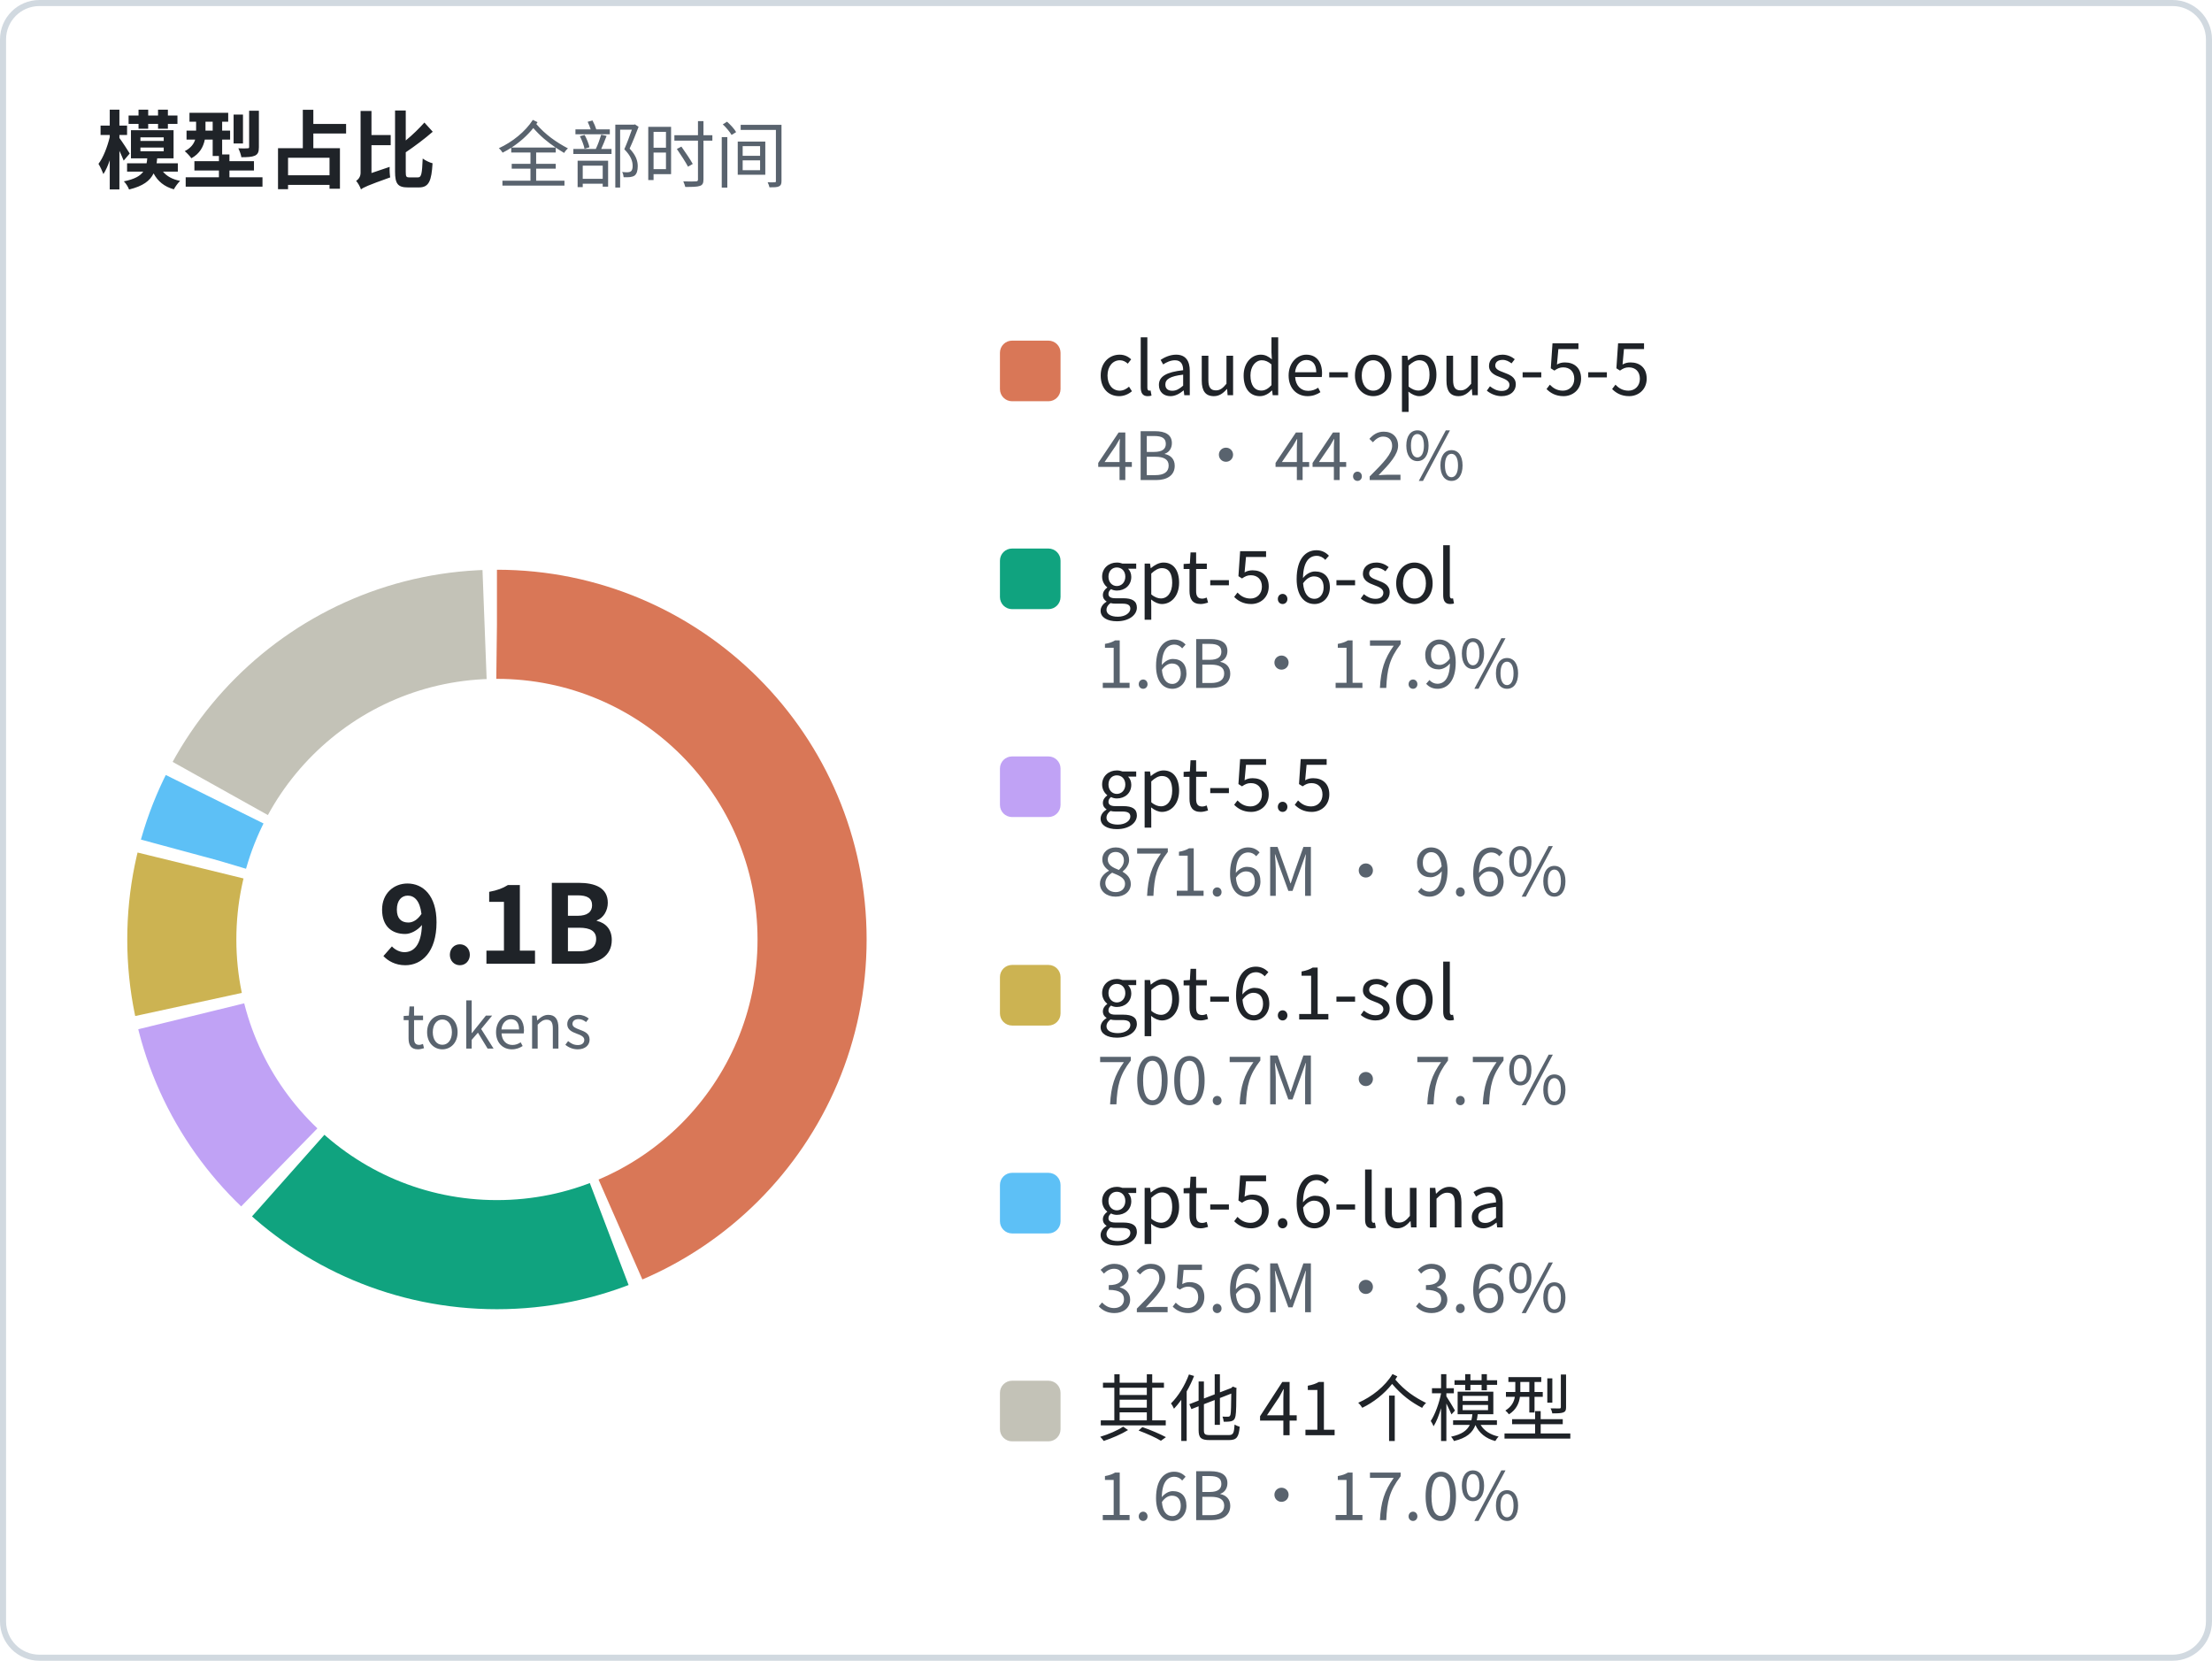
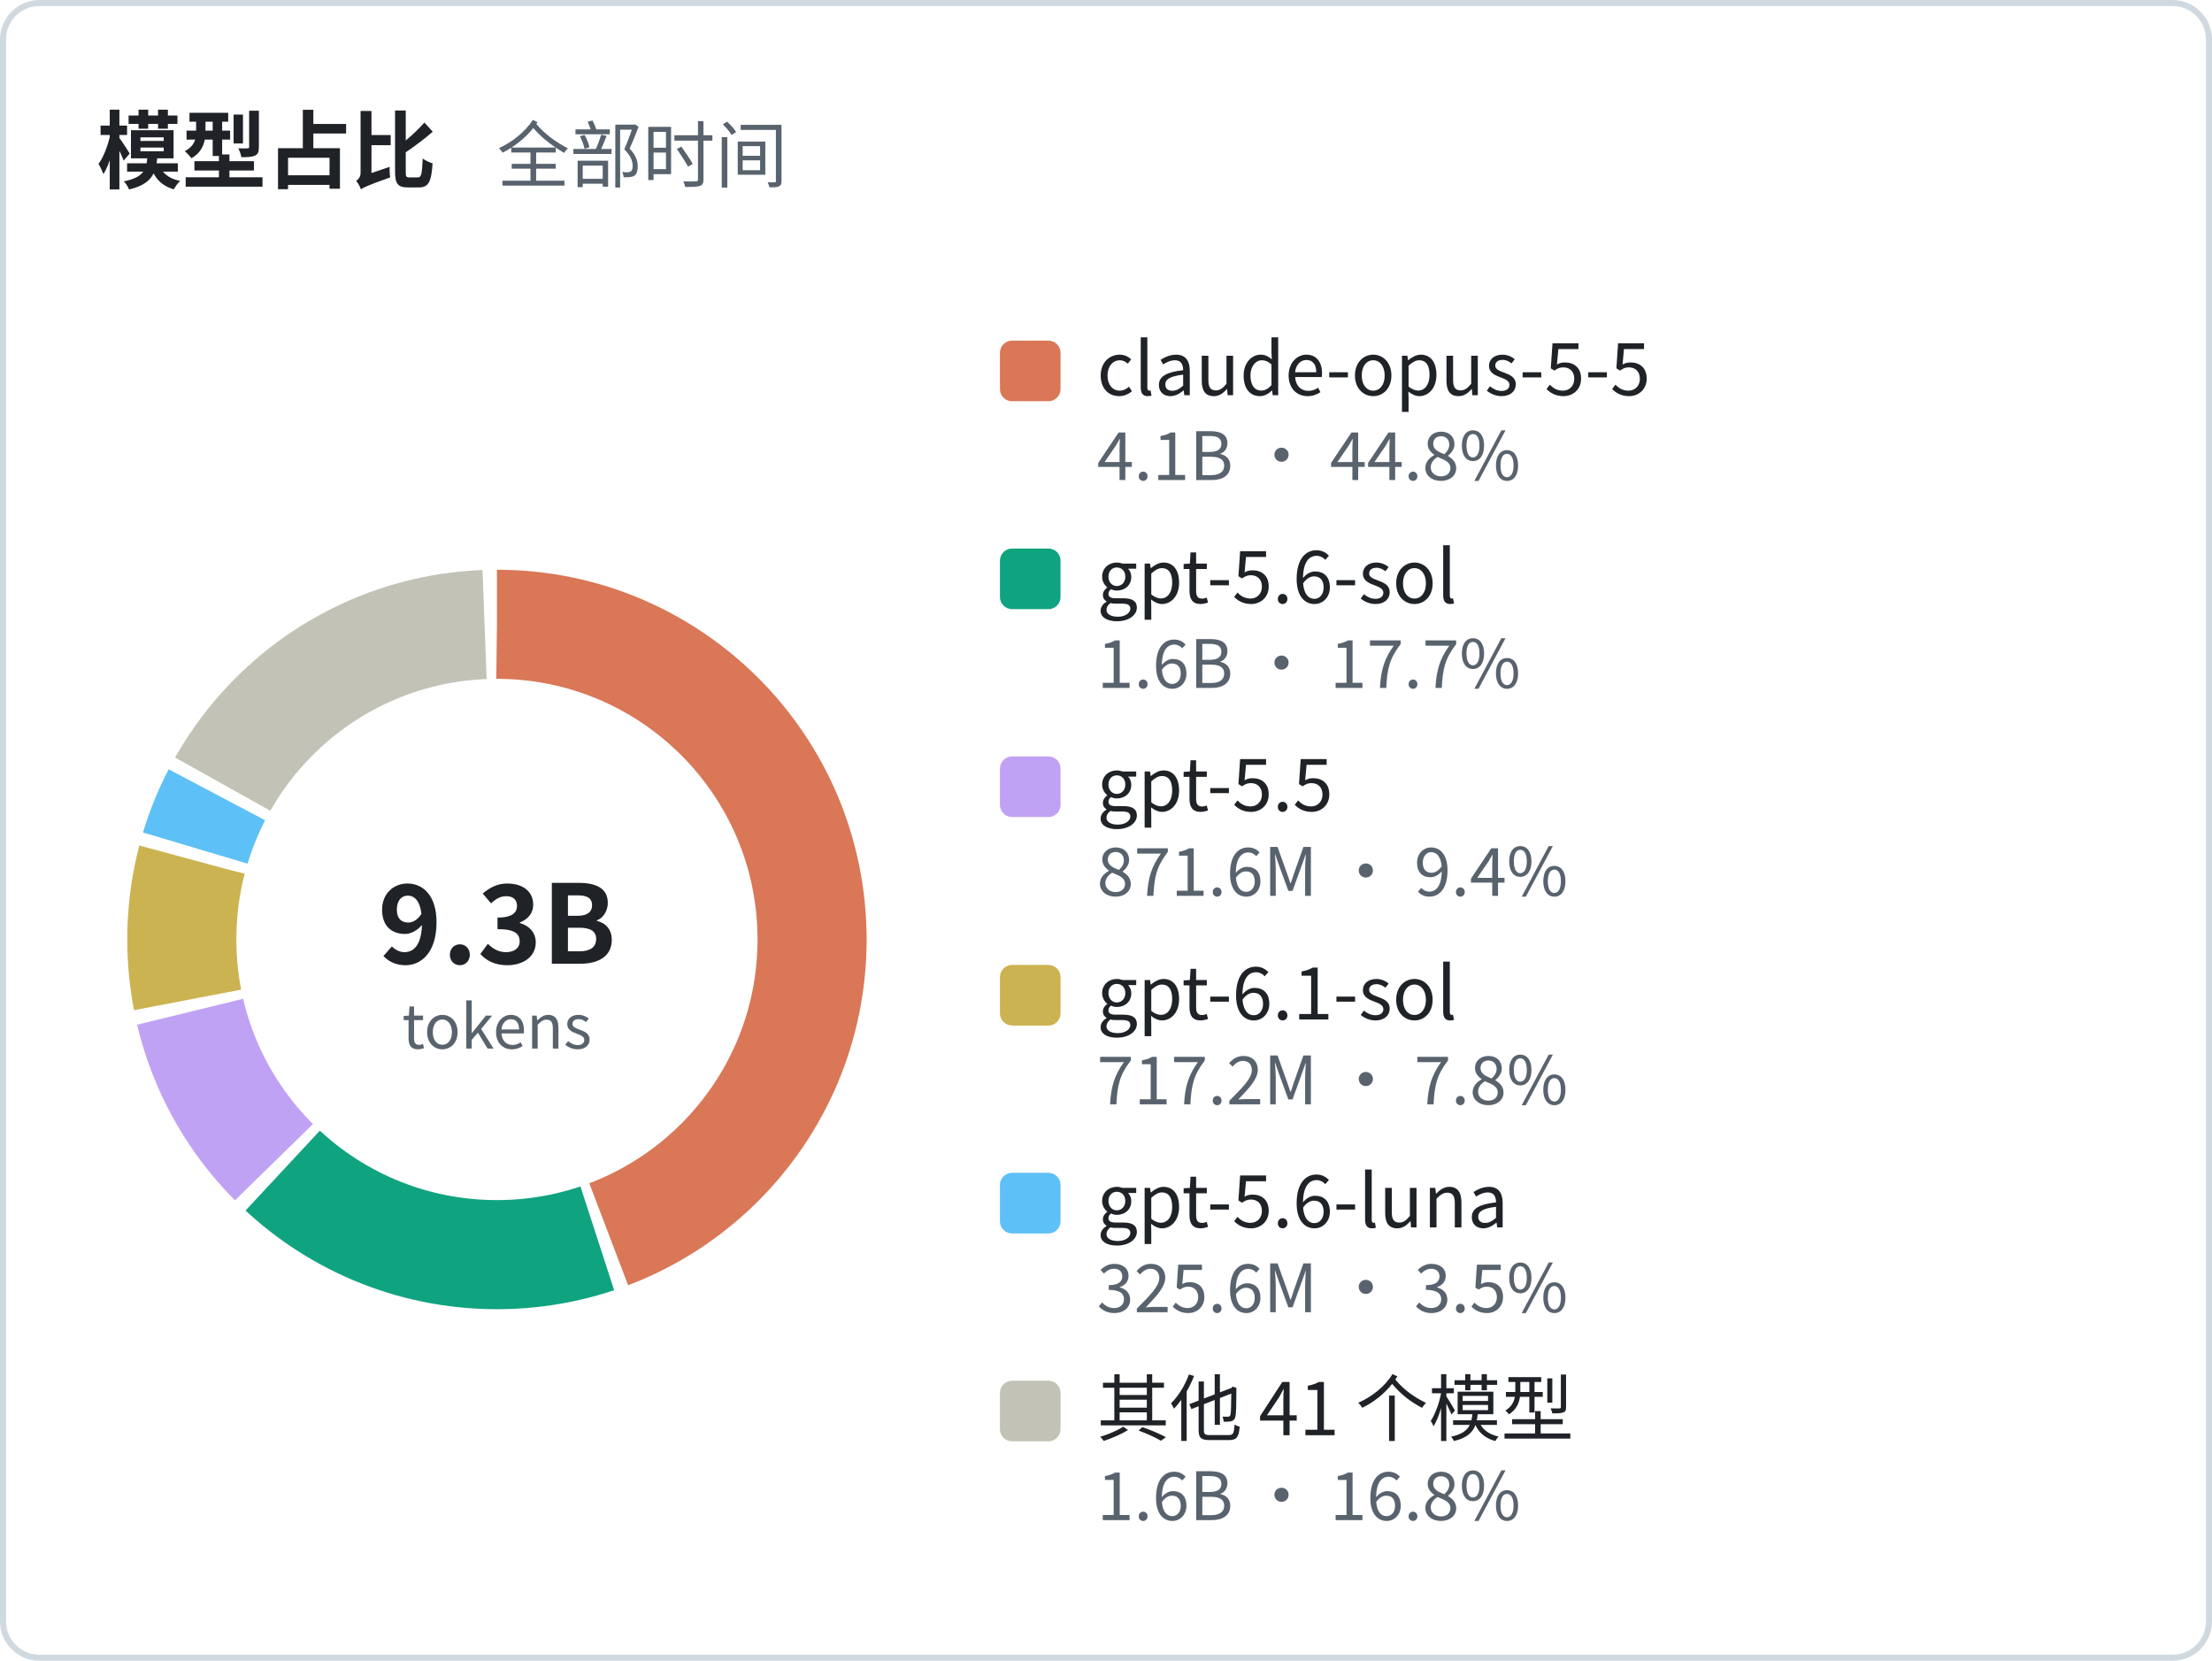
<svg xmlns="http://www.w3.org/2000/svg" width="365" height="274" viewBox="0 0 365 274" font-family="system-ui, -apple-system, 'Segoe UI', 'PingFang SC', 'Microsoft YaHei', 'Noto Sans CJK SC', sans-serif">
  <rect x="0.5" y="0.5" width="364" height="273" rx="6" fill="none" stroke="#d1d9e0" />
  <text x="16" y="30" font-size="14" font-weight="600" fill="#1f2328">模型占比<tspan dx="10" font-size="12" font-weight="400" fill="#59636e">全部时间</tspan>
  </text>
-   <circle cx="82" cy="155" r="52" fill="none" stroke="#d97757" stroke-width="18" stroke-dasharray="142.44 326.73" stroke-dashoffset="-0.00" transform="rotate(-90 82 155)" />
-   <circle cx="82" cy="155" r="52" fill="none" stroke="#10a37f" stroke-width="18" stroke-dasharray="56.59 326.73" stroke-dashoffset="-144.44" transform="rotate(-90 82 155)" />
-   <circle cx="82" cy="155" r="52" fill="none" stroke="#c0a2f5" stroke-width="18" stroke-dasharray="29.24 326.73" stroke-dashoffset="-203.03" transform="rotate(-90 82 155)" />
-   <circle cx="82" cy="155" r="52" fill="none" stroke="#ccb352" stroke-width="18" stroke-dasharray="23.12 326.73" stroke-dashoffset="-234.27" transform="rotate(-90 82 155)" />
-   <circle cx="82" cy="155" r="52" fill="none" stroke="#5dc0f6" stroke-width="18" stroke-dasharray="9.67 326.73" stroke-dashoffset="-259.38" transform="rotate(-90 82 155)" />
-   <circle cx="82" cy="155" r="52" fill="none" stroke="#c3c2b7" stroke-width="18" stroke-dasharray="53.67 326.73" stroke-dashoffset="-271.05" transform="rotate(-90 82 155)" />
-   <text x="82" y="159" font-size="18" font-weight="600" text-anchor="middle" fill="#1f2328">9.1B</text>
+   <circle cx="82" cy="155" r="52" fill="none" stroke="#d97757" stroke-width="18" stroke-dasharray="144.53 326.73" stroke-dashoffset="-0.00" transform="rotate(-90 82 155)" />
+   <circle cx="82" cy="155" r="52" fill="none" stroke="#10a37f" stroke-width="18" stroke-dasharray="55.73 326.73" stroke-dashoffset="-146.53" transform="rotate(-90 82 155)" />
+   <circle cx="82" cy="155" r="52" fill="none" stroke="#c0a2f5" stroke-width="18" stroke-dasharray="28.78 326.73" stroke-dashoffset="-204.26" transform="rotate(-90 82 155)" />
+   <circle cx="82" cy="155" r="52" fill="none" stroke="#ccb352" stroke-width="18" stroke-dasharray="23.33 326.73" stroke-dashoffset="-235.04" transform="rotate(-90 82 155)" />
+   <circle cx="82" cy="155" r="52" fill="none" stroke="#5dc0f6" stroke-width="18" stroke-dasharray="9.50 326.73" stroke-dashoffset="-260.37" transform="rotate(-90 82 155)" />
+   <circle cx="82" cy="155" r="52" fill="none" stroke="#c3c2b7" stroke-width="18" stroke-dasharray="52.85 326.73" stroke-dashoffset="-271.87" transform="rotate(-90 82 155)" />
+   <text x="82" y="159" font-size="18" font-weight="600" text-anchor="middle" fill="#1f2328">9.3B</text>
  <text x="82" y="173" font-size="10" text-anchor="middle" fill="#59636e">tokens</text>
  <rect x="165" y="56.2" width="10" height="10" rx="2" fill="#d97757" />
  <text x="181" y="65.2" font-size="12" fill="#1f2328">claude-opus-5-5</text>
-   <text x="181" y="79.2" font-size="11" fill="#59636e">4B · 44.2%</text>
+   <text x="181" y="79.2" font-size="11" fill="#59636e">4.1B · 44.8%</text>
  <rect x="165" y="90.5" width="10" height="10" rx="2" fill="#10a37f" />
  <text x="181" y="99.5" font-size="12" fill="#1f2328">gpt-5.6-sol</text>
-   <text x="181" y="113.5" font-size="11" fill="#59636e">1.6B · 17.9%</text>
+   <text x="181" y="113.5" font-size="11" fill="#59636e">1.6B · 17.7%</text>
  <rect x="165" y="124.8" width="10" height="10" rx="2" fill="#c0a2f5" />
  <text x="181" y="133.8" font-size="12" fill="#1f2328">gpt-5.5</text>
-   <text x="181" y="147.8" font-size="11" fill="#59636e">871.6M · 9.6%</text>
+   <text x="181" y="147.8" font-size="11" fill="#59636e">871.6M · 9.4%</text>
  <rect x="165" y="159.2" width="10" height="10" rx="2" fill="#ccb352" />
  <text x="181" y="168.2" font-size="12" fill="#1f2328">gpt-6.1-sol</text>
-   <text x="181" y="182.2" font-size="11" fill="#59636e">700.7M · 7.7%</text>
+   <text x="181" y="182.2" font-size="11" fill="#59636e">717.2M · 7.8%</text>
  <rect x="165" y="193.5" width="10" height="10" rx="2" fill="#5dc0f6" />
  <text x="181" y="202.5" font-size="12" fill="#1f2328">gpt-5.6-luna</text>
-   <text x="181" y="216.5" font-size="11" fill="#59636e">325.6M · 3.6%</text>
+   <text x="181" y="216.5" font-size="11" fill="#59636e">325.6M · 3.5%</text>
  <rect x="165" y="227.8" width="10" height="10" rx="2" fill="#c3c2b7" />
  <text x="181" y="236.8" font-size="12" fill="#1f2328">其他 41 个模型</text>
-   <text x="181" y="250.8" font-size="11" fill="#59636e">1.6B · 17.0%</text>
+   <text x="181" y="250.8" font-size="11" fill="#59636e">1.6B · 16.8%</text>
</svg>
